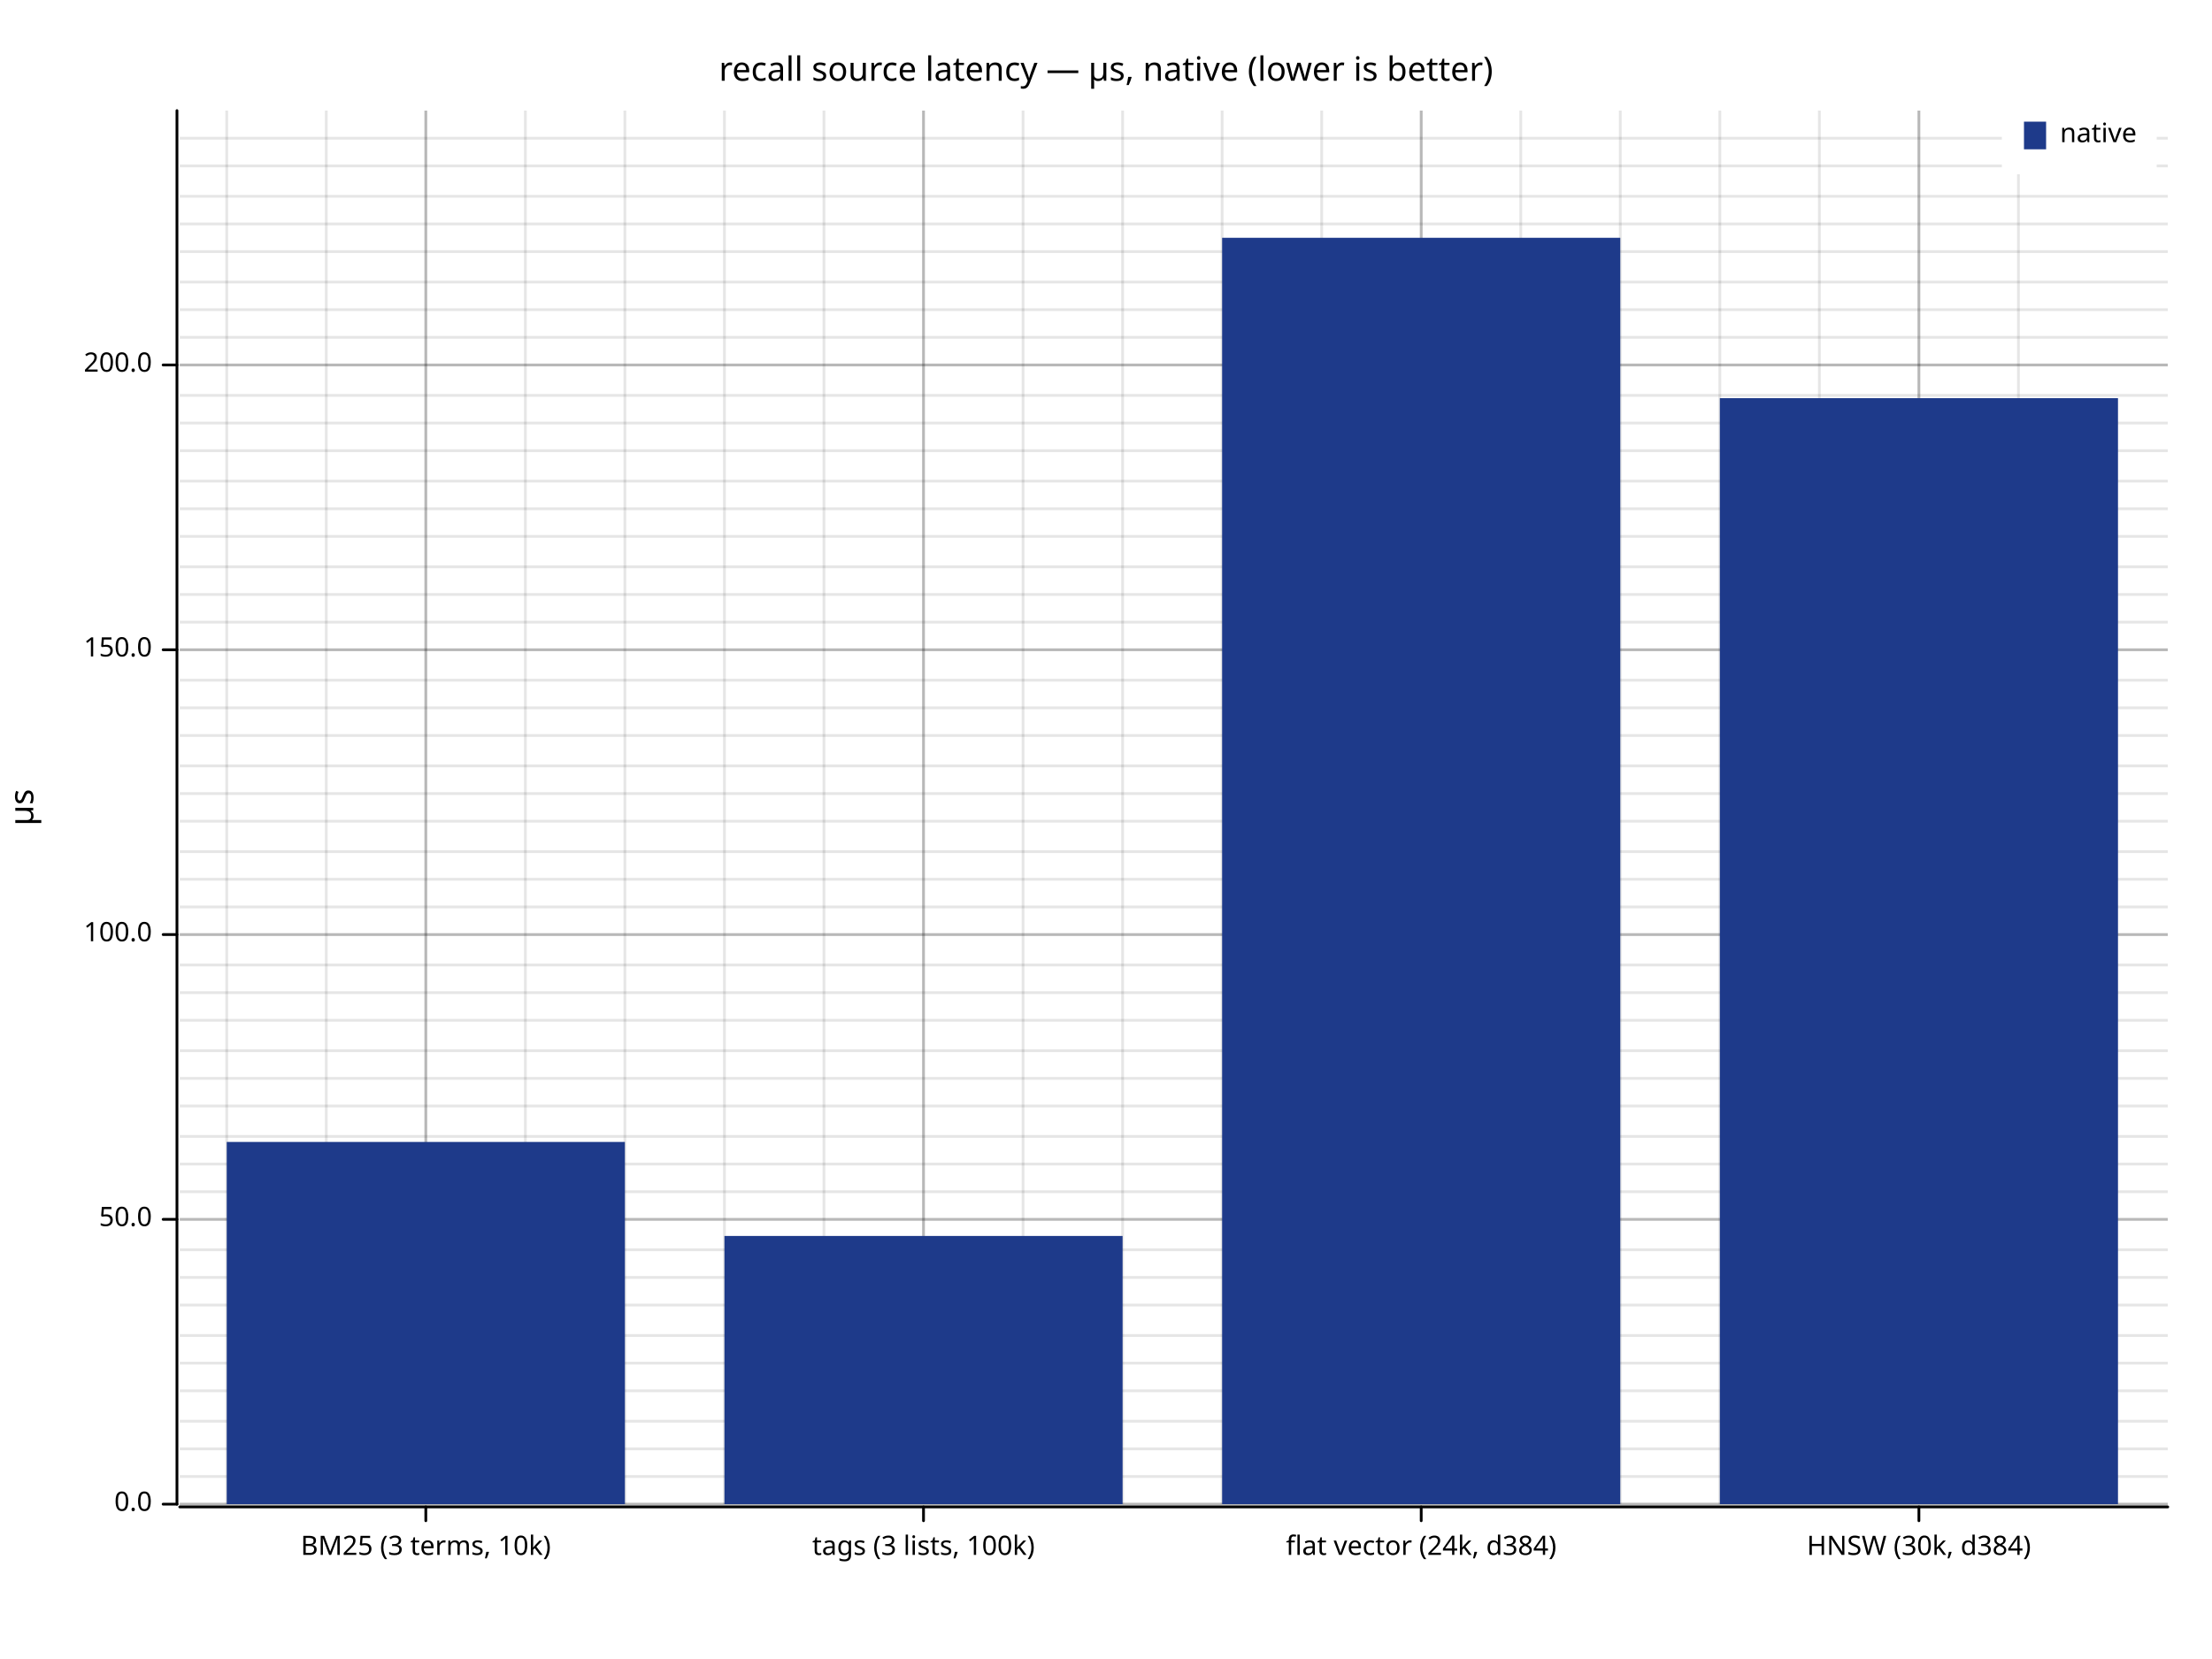
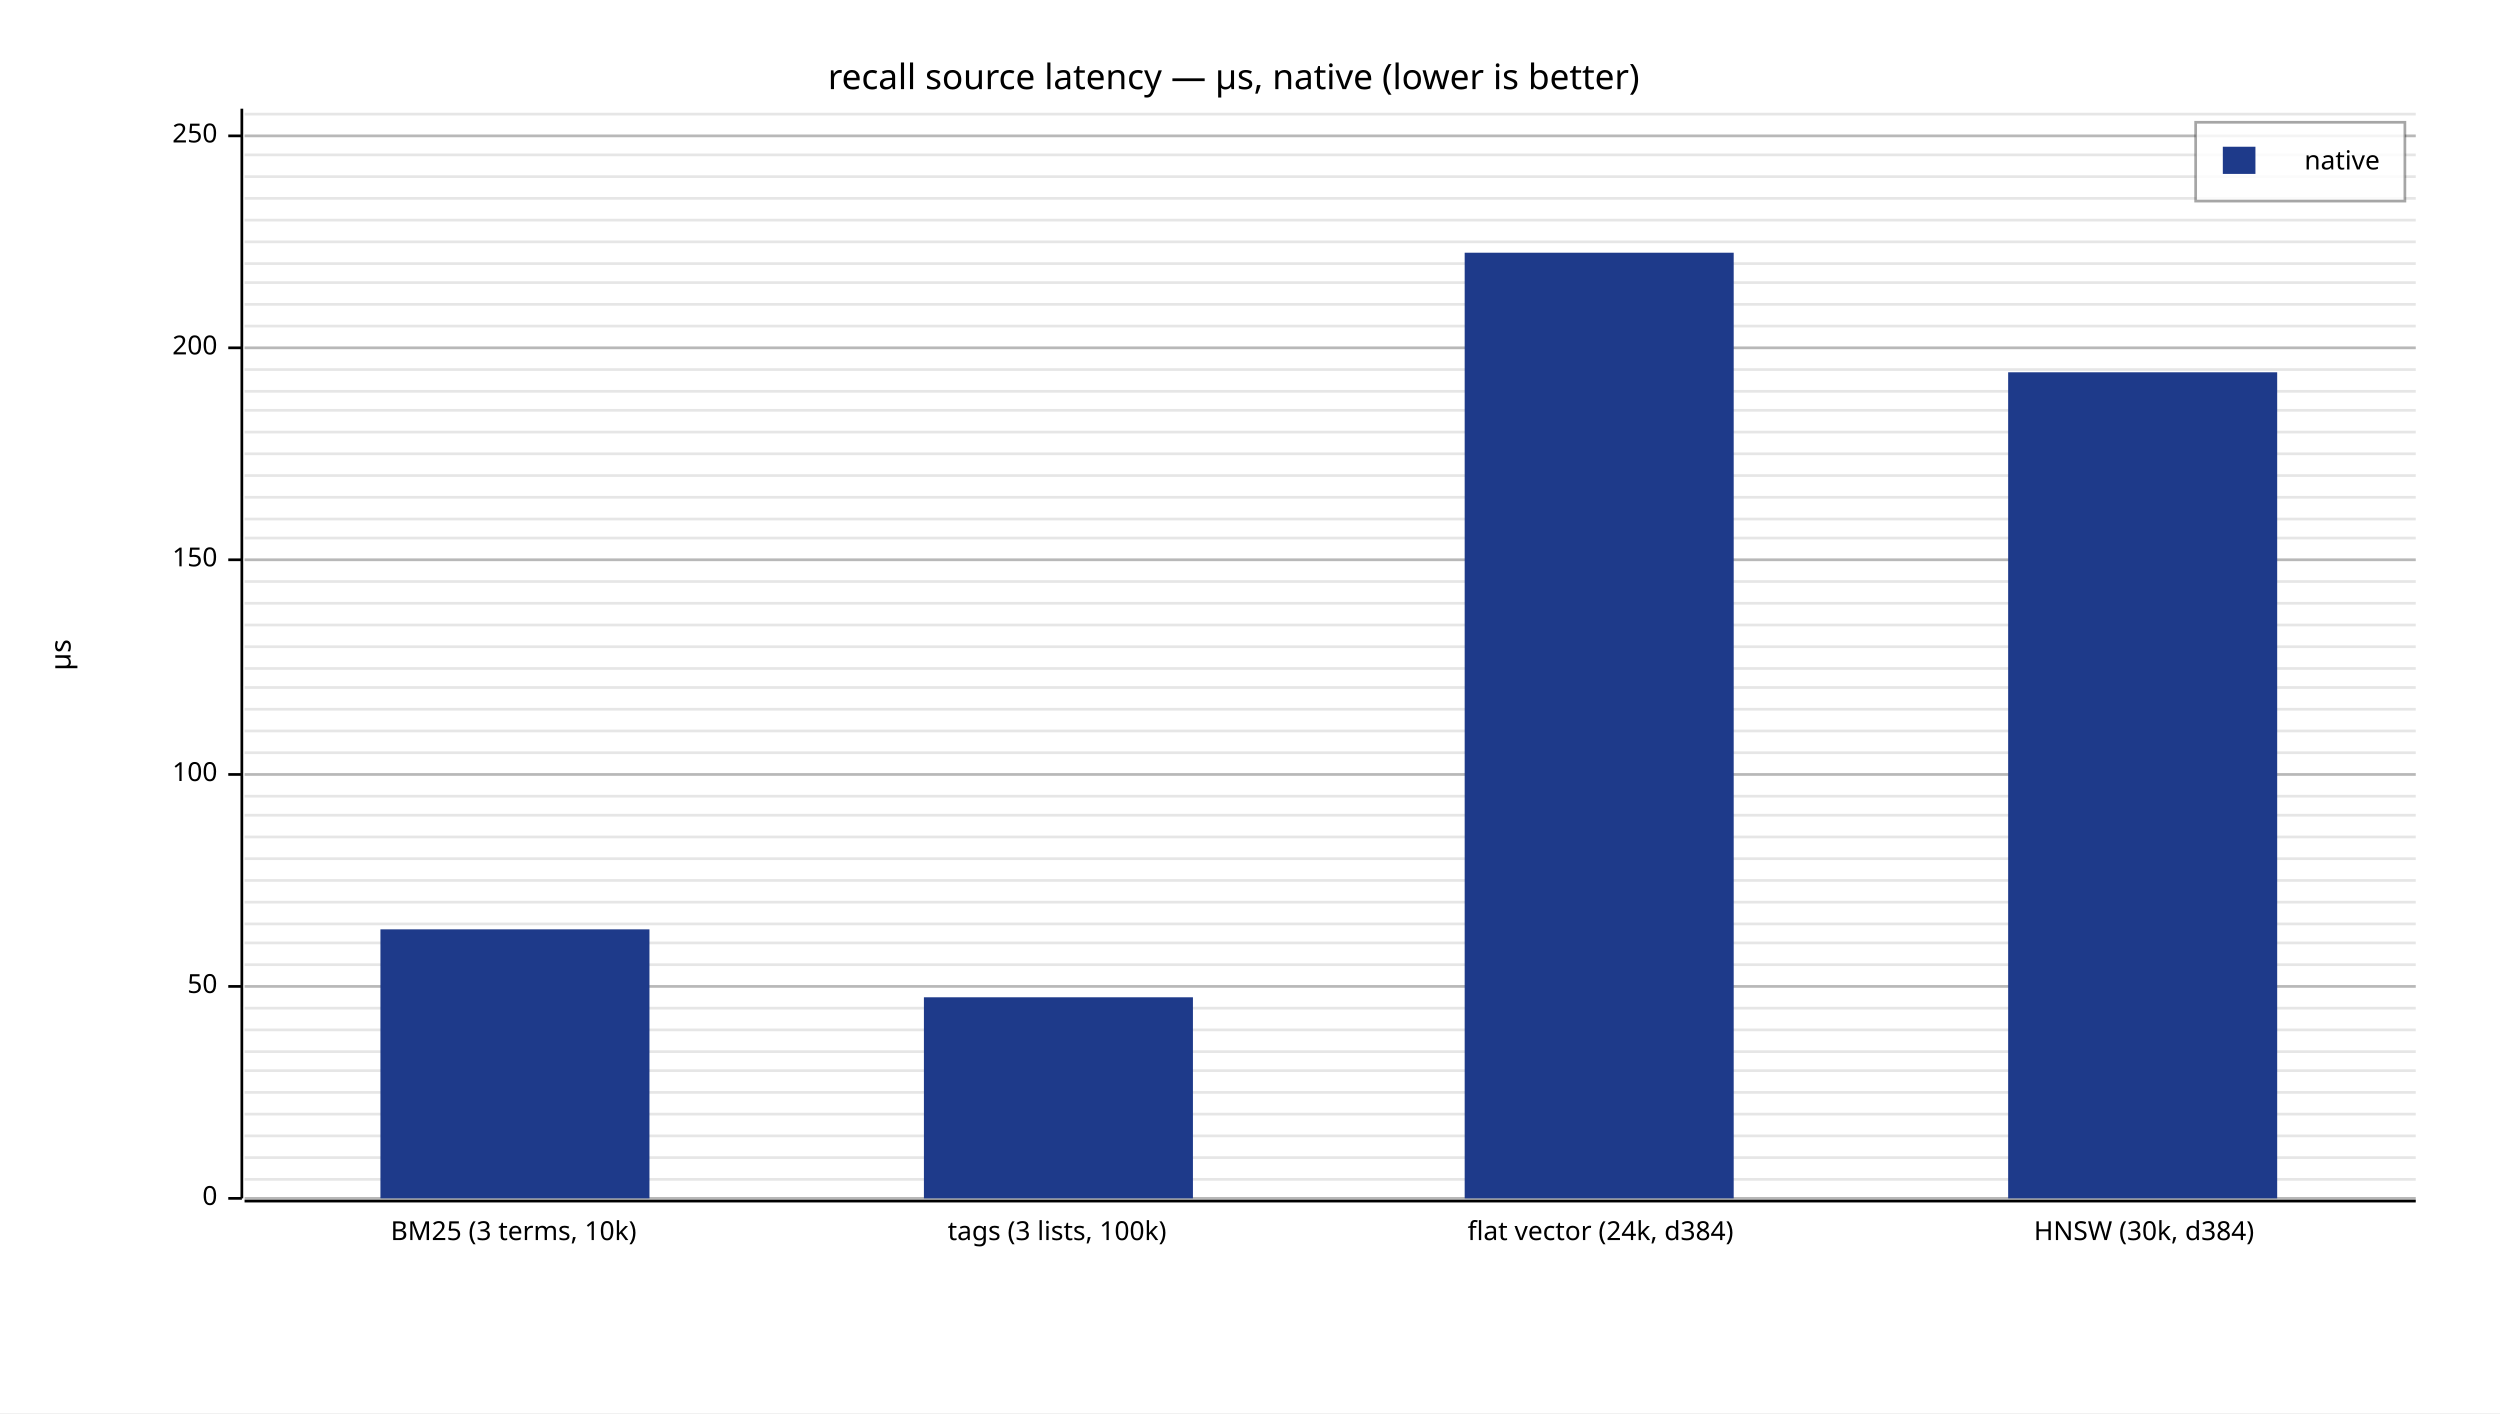
- <svg xmlns="http://www.w3.org/2000/svg" width="800" height="600" viewBox="0 0 800 600">
-   <rect x="0" y="0" width="800" height="600" opacity="1" fill="#FFFFFF" stroke="none" />
-   <text x="400" y="20" dy="0.76em" text-anchor="middle" font-family="sans-serif" font-size="12.097" opacity="1" fill="#000000">
+ <svg xmlns="http://www.w3.org/2000/svg" width="920" height="520" viewBox="0 0 920 520">
+   <rect x="0" y="0" width="920" height="520" opacity="1" fill="#FFFFFF" stroke="none" />
+   <text x="454" y="23" dy="0.76em" text-anchor="middle" font-family="sans-serif" font-size="12.903" opacity="1" fill="#000000">
recall source latency — µs, native (lower is better)
</text>
-   <line opacity="0.1" stroke="#000000" stroke-width="1" x1="82" y1="544" x2="82" y2="40" />
-   <line opacity="0.1" stroke="#000000" stroke-width="1" x1="118" y1="544" x2="118" y2="40" />
-   <line opacity="0.1" stroke="#000000" stroke-width="1" x1="154" y1="544" x2="154" y2="40" />
-   <line opacity="0.1" stroke="#000000" stroke-width="1" x1="190" y1="544" x2="190" y2="40" />
-   <line opacity="0.1" stroke="#000000" stroke-width="1" x1="226" y1="544" x2="226" y2="40" />
-   <line opacity="0.1" stroke="#000000" stroke-width="1" x1="262" y1="544" x2="262" y2="40" />
-   <line opacity="0.1" stroke="#000000" stroke-width="1" x1="298" y1="544" x2="298" y2="40" />
-   <line opacity="0.1" stroke="#000000" stroke-width="1" x1="334" y1="544" x2="334" y2="40" />
-   <line opacity="0.1" stroke="#000000" stroke-width="1" x1="370" y1="544" x2="370" y2="40" />
-   <line opacity="0.1" stroke="#000000" stroke-width="1" x1="406" y1="544" x2="406" y2="40" />
-   <line opacity="0.1" stroke="#000000" stroke-width="1" x1="442" y1="544" x2="442" y2="40" />
-   <line opacity="0.1" stroke="#000000" stroke-width="1" x1="478" y1="544" x2="478" y2="40" />
-   <line opacity="0.1" stroke="#000000" stroke-width="1" x1="514" y1="544" x2="514" y2="40" />
-   <line opacity="0.1" stroke="#000000" stroke-width="1" x1="550" y1="544" x2="550" y2="40" />
-   <line opacity="0.1" stroke="#000000" stroke-width="1" x1="586" y1="544" x2="586" y2="40" />
-   <line opacity="0.1" stroke="#000000" stroke-width="1" x1="622" y1="544" x2="622" y2="40" />
-   <line opacity="0.1" stroke="#000000" stroke-width="1" x1="658" y1="544" x2="658" y2="40" />
-   <line opacity="0.1" stroke="#000000" stroke-width="1" x1="694" y1="544" x2="694" y2="40" />
-   <line opacity="0.1" stroke="#000000" stroke-width="1" x1="730" y1="544" x2="730" y2="40" />
-   <line opacity="0.1" stroke="#000000" stroke-width="1" x1="65" y1="544" x2="784" y2="544" />
-   <line opacity="0.1" stroke="#000000" stroke-width="1" x1="65" y1="534" x2="784" y2="534" />
-   <line opacity="0.1" stroke="#000000" stroke-width="1" x1="65" y1="524" x2="784" y2="524" />
-   <line opacity="0.1" stroke="#000000" stroke-width="1" x1="65" y1="514" x2="784" y2="514" />
-   <line opacity="0.1" stroke="#000000" stroke-width="1" x1="65" y1="503" x2="784" y2="503" />
-   <line opacity="0.1" stroke="#000000" stroke-width="1" x1="65" y1="493" x2="784" y2="493" />
-   <line opacity="0.1" stroke="#000000" stroke-width="1" x1="65" y1="483" x2="784" y2="483" />
-   <line opacity="0.1" stroke="#000000" stroke-width="1" x1="65" y1="472" x2="784" y2="472" />
-   <line opacity="0.1" stroke="#000000" stroke-width="1" x1="65" y1="462" x2="784" y2="462" />
-   <line opacity="0.1" stroke="#000000" stroke-width="1" x1="65" y1="452" x2="784" y2="452" />
-   <line opacity="0.1" stroke="#000000" stroke-width="1" x1="65" y1="441" x2="784" y2="441" />
-   <line opacity="0.1" stroke="#000000" stroke-width="1" x1="65" y1="431" x2="784" y2="431" />
-   <line opacity="0.1" stroke="#000000" stroke-width="1" x1="65" y1="421" x2="784" y2="421" />
-   <line opacity="0.1" stroke="#000000" stroke-width="1" x1="65" y1="411" x2="784" y2="411" />
-   <line opacity="0.1" stroke="#000000" stroke-width="1" x1="65" y1="400" x2="784" y2="400" />
-   <line opacity="0.1" stroke="#000000" stroke-width="1" x1="65" y1="390" x2="784" y2="390" />
-   <line opacity="0.1" stroke="#000000" stroke-width="1" x1="65" y1="380" x2="784" y2="380" />
-   <line opacity="0.1" stroke="#000000" stroke-width="1" x1="65" y1="369" x2="784" y2="369" />
-   <line opacity="0.1" stroke="#000000" stroke-width="1" x1="65" y1="359" x2="784" y2="359" />
-   <line opacity="0.1" stroke="#000000" stroke-width="1" x1="65" y1="349" x2="784" y2="349" />
-   <line opacity="0.1" stroke="#000000" stroke-width="1" x1="65" y1="338" x2="784" y2="338" />
-   <line opacity="0.1" stroke="#000000" stroke-width="1" x1="65" y1="328" x2="784" y2="328" />
-   <line opacity="0.1" stroke="#000000" stroke-width="1" x1="65" y1="318" x2="784" y2="318" />
-   <line opacity="0.1" stroke="#000000" stroke-width="1" x1="65" y1="308" x2="784" y2="308" />
-   <line opacity="0.1" stroke="#000000" stroke-width="1" x1="65" y1="297" x2="784" y2="297" />
-   <line opacity="0.1" stroke="#000000" stroke-width="1" x1="65" y1="287" x2="784" y2="287" />
-   <line opacity="0.1" stroke="#000000" stroke-width="1" x1="65" y1="277" x2="784" y2="277" />
-   <line opacity="0.1" stroke="#000000" stroke-width="1" x1="65" y1="266" x2="784" y2="266" />
-   <line opacity="0.1" stroke="#000000" stroke-width="1" x1="65" y1="256" x2="784" y2="256" />
-   <line opacity="0.1" stroke="#000000" stroke-width="1" x1="65" y1="246" x2="784" y2="246" />
-   <line opacity="0.1" stroke="#000000" stroke-width="1" x1="65" y1="235" x2="784" y2="235" />
-   <line opacity="0.1" stroke="#000000" stroke-width="1" x1="65" y1="225" x2="784" y2="225" />
-   <line opacity="0.1" stroke="#000000" stroke-width="1" x1="65" y1="215" x2="784" y2="215" />
-   <line opacity="0.1" stroke="#000000" stroke-width="1" x1="65" y1="205" x2="784" y2="205" />
-   <line opacity="0.1" stroke="#000000" stroke-width="1" x1="65" y1="194" x2="784" y2="194" />
-   <line opacity="0.1" stroke="#000000" stroke-width="1" x1="65" y1="184" x2="784" y2="184" />
-   <line opacity="0.1" stroke="#000000" stroke-width="1" x1="65" y1="174" x2="784" y2="174" />
-   <line opacity="0.1" stroke="#000000" stroke-width="1" x1="65" y1="163" x2="784" y2="163" />
-   <line opacity="0.1" stroke="#000000" stroke-width="1" x1="65" y1="153" x2="784" y2="153" />
-   <line opacity="0.1" stroke="#000000" stroke-width="1" x1="65" y1="143" x2="784" y2="143" />
-   <line opacity="0.1" stroke="#000000" stroke-width="1" x1="65" y1="132" x2="784" y2="132" />
-   <line opacity="0.1" stroke="#000000" stroke-width="1" x1="65" y1="122" x2="784" y2="122" />
-   <line opacity="0.1" stroke="#000000" stroke-width="1" x1="65" y1="112" x2="784" y2="112" />
-   <line opacity="0.1" stroke="#000000" stroke-width="1" x1="65" y1="102" x2="784" y2="102" />
-   <line opacity="0.1" stroke="#000000" stroke-width="1" x1="65" y1="91" x2="784" y2="91" />
-   <line opacity="0.1" stroke="#000000" stroke-width="1" x1="65" y1="81" x2="784" y2="81" />
-   <line opacity="0.1" stroke="#000000" stroke-width="1" x1="65" y1="71" x2="784" y2="71" />
-   <line opacity="0.1" stroke="#000000" stroke-width="1" x1="65" y1="60" x2="784" y2="60" />
-   <line opacity="0.1" stroke="#000000" stroke-width="1" x1="65" y1="50" x2="784" y2="50" />
-   <line opacity="0.2" stroke="#000000" stroke-width="1" x1="154" y1="544" x2="154" y2="40" />
-   <line opacity="0.2" stroke="#000000" stroke-width="1" x1="334" y1="544" x2="334" y2="40" />
-   <line opacity="0.2" stroke="#000000" stroke-width="1" x1="514" y1="544" x2="514" y2="40" />
-   <line opacity="0.2" stroke="#000000" stroke-width="1" x1="694" y1="544" x2="694" y2="40" />
-   <line opacity="0.2" stroke="#000000" stroke-width="1" x1="65" y1="544" x2="784" y2="544" />
-   <line opacity="0.2" stroke="#000000" stroke-width="1" x1="65" y1="441" x2="784" y2="441" />
-   <line opacity="0.2" stroke="#000000" stroke-width="1" x1="65" y1="338" x2="784" y2="338" />
-   <line opacity="0.2" stroke="#000000" stroke-width="1" x1="65" y1="235" x2="784" y2="235" />
-   <line opacity="0.2" stroke="#000000" stroke-width="1" x1="65" y1="132" x2="784" y2="132" />
-   <polyline stroke-linejoin="round" stroke-linecap="round" fill="none" opacity="1" stroke="#000000" stroke-width="1" points="64,40 64,544 " />
-   <text x="55" y="544" dy="0.5ex" text-anchor="end" font-family="sans-serif" font-size="9.677" opacity="1" fill="#000000">
- 0.0
+   <line opacity="0.1" stroke="#000000" stroke-width="1" x1="90" y1="441" x2="889" y2="441" />
+   <line opacity="0.1" stroke="#000000" stroke-width="1" x1="90" y1="434" x2="889" y2="434" />
+   <line opacity="0.1" stroke="#000000" stroke-width="1" x1="90" y1="426" x2="889" y2="426" />
+   <line opacity="0.1" stroke="#000000" stroke-width="1" x1="90" y1="418" x2="889" y2="418" />
+   <line opacity="0.1" stroke="#000000" stroke-width="1" x1="90" y1="410" x2="889" y2="410" />
+   <line opacity="0.1" stroke="#000000" stroke-width="1" x1="90" y1="402" x2="889" y2="402" />
+   <line opacity="0.1" stroke="#000000" stroke-width="1" x1="90" y1="394" x2="889" y2="394" />
+   <line opacity="0.1" stroke="#000000" stroke-width="1" x1="90" y1="387" x2="889" y2="387" />
+   <line opacity="0.1" stroke="#000000" stroke-width="1" x1="90" y1="379" x2="889" y2="379" />
+   <line opacity="0.1" stroke="#000000" stroke-width="1" x1="90" y1="371" x2="889" y2="371" />
+   <line opacity="0.1" stroke="#000000" stroke-width="1" x1="90" y1="363" x2="889" y2="363" />
+   <line opacity="0.1" stroke="#000000" stroke-width="1" x1="90" y1="355" x2="889" y2="355" />
+   <line opacity="0.1" stroke="#000000" stroke-width="1" x1="90" y1="347" x2="889" y2="347" />
+   <line opacity="0.1" stroke="#000000" stroke-width="1" x1="90" y1="340" x2="889" y2="340" />
+   <line opacity="0.1" stroke="#000000" stroke-width="1" x1="90" y1="332" x2="889" y2="332" />
+   <line opacity="0.1" stroke="#000000" stroke-width="1" x1="90" y1="324" x2="889" y2="324" />
+   <line opacity="0.1" stroke="#000000" stroke-width="1" x1="90" y1="316" x2="889" y2="316" />
+   <line opacity="0.1" stroke="#000000" stroke-width="1" x1="90" y1="308" x2="889" y2="308" />
+   <line opacity="0.1" stroke="#000000" stroke-width="1" x1="90" y1="300" x2="889" y2="300" />
+   <line opacity="0.1" stroke="#000000" stroke-width="1" x1="90" y1="293" x2="889" y2="293" />
+   <line opacity="0.1" stroke="#000000" stroke-width="1" x1="90" y1="285" x2="889" y2="285" />
+   <line opacity="0.1" stroke="#000000" stroke-width="1" x1="90" y1="277" x2="889" y2="277" />
+   <line opacity="0.1" stroke="#000000" stroke-width="1" x1="90" y1="269" x2="889" y2="269" />
+   <line opacity="0.1" stroke="#000000" stroke-width="1" x1="90" y1="261" x2="889" y2="261" />
+   <line opacity="0.1" stroke="#000000" stroke-width="1" x1="90" y1="253" x2="889" y2="253" />
+   <line opacity="0.1" stroke="#000000" stroke-width="1" x1="90" y1="246" x2="889" y2="246" />
+   <line opacity="0.1" stroke="#000000" stroke-width="1" x1="90" y1="238" x2="889" y2="238" />
+   <line opacity="0.1" stroke="#000000" stroke-width="1" x1="90" y1="230" x2="889" y2="230" />
+   <line opacity="0.1" stroke="#000000" stroke-width="1" x1="90" y1="222" x2="889" y2="222" />
+   <line opacity="0.1" stroke="#000000" stroke-width="1" x1="90" y1="214" x2="889" y2="214" />
+   <line opacity="0.1" stroke="#000000" stroke-width="1" x1="90" y1="206" x2="889" y2="206" />
+   <line opacity="0.1" stroke="#000000" stroke-width="1" x1="90" y1="198" x2="889" y2="198" />
+   <line opacity="0.1" stroke="#000000" stroke-width="1" x1="90" y1="191" x2="889" y2="191" />
+   <line opacity="0.1" stroke="#000000" stroke-width="1" x1="90" y1="183" x2="889" y2="183" />
+   <line opacity="0.1" stroke="#000000" stroke-width="1" x1="90" y1="175" x2="889" y2="175" />
+   <line opacity="0.1" stroke="#000000" stroke-width="1" x1="90" y1="167" x2="889" y2="167" />
+   <line opacity="0.1" stroke="#000000" stroke-width="1" x1="90" y1="159" x2="889" y2="159" />
+   <line opacity="0.1" stroke="#000000" stroke-width="1" x1="90" y1="151" x2="889" y2="151" />
+   <line opacity="0.1" stroke="#000000" stroke-width="1" x1="90" y1="144" x2="889" y2="144" />
+   <line opacity="0.1" stroke="#000000" stroke-width="1" x1="90" y1="136" x2="889" y2="136" />
+   <line opacity="0.1" stroke="#000000" stroke-width="1" x1="90" y1="128" x2="889" y2="128" />
+   <line opacity="0.1" stroke="#000000" stroke-width="1" x1="90" y1="120" x2="889" y2="120" />
+   <line opacity="0.1" stroke="#000000" stroke-width="1" x1="90" y1="112" x2="889" y2="112" />
+   <line opacity="0.1" stroke="#000000" stroke-width="1" x1="90" y1="104" x2="889" y2="104" />
+   <line opacity="0.1" stroke="#000000" stroke-width="1" x1="90" y1="97" x2="889" y2="97" />
+   <line opacity="0.1" stroke="#000000" stroke-width="1" x1="90" y1="89" x2="889" y2="89" />
+   <line opacity="0.1" stroke="#000000" stroke-width="1" x1="90" y1="81" x2="889" y2="81" />
+   <line opacity="0.1" stroke="#000000" stroke-width="1" x1="90" y1="73" x2="889" y2="73" />
+   <line opacity="0.1" stroke="#000000" stroke-width="1" x1="90" y1="65" x2="889" y2="65" />
+   <line opacity="0.1" stroke="#000000" stroke-width="1" x1="90" y1="57" x2="889" y2="57" />
+   <line opacity="0.1" stroke="#000000" stroke-width="1" x1="90" y1="50" x2="889" y2="50" />
+   <line opacity="0.1" stroke="#000000" stroke-width="1" x1="90" y1="42" x2="889" y2="42" />
+   <text x="18" y="241" dy="0.76em" text-anchor="middle" font-family="sans-serif" font-size="10.484" opacity="1" fill="#000000" transform="rotate(270, 18, 241)">
+ µs
</text>
-   <polyline stroke-linejoin="round" stroke-linecap="round" fill="none" opacity="1" stroke="#000000" stroke-width="1" points="59,544 64,544 " />
-   <text x="55" y="441" dy="0.5ex" text-anchor="end" font-family="sans-serif" font-size="9.677" opacity="1" fill="#000000">
- 50.0
+   <line opacity="0.2" stroke="#000000" stroke-width="1" x1="90" y1="441" x2="889" y2="441" />
+   <line opacity="0.2" stroke="#000000" stroke-width="1" x1="90" y1="363" x2="889" y2="363" />
+   <line opacity="0.2" stroke="#000000" stroke-width="1" x1="90" y1="285" x2="889" y2="285" />
+   <line opacity="0.2" stroke="#000000" stroke-width="1" x1="90" y1="206" x2="889" y2="206" />
+   <line opacity="0.2" stroke="#000000" stroke-width="1" x1="90" y1="128" x2="889" y2="128" />
+   <line opacity="0.2" stroke="#000000" stroke-width="1" x1="90" y1="50" x2="889" y2="50" />
+   <polyline fill="none" opacity="1" stroke="#000000" stroke-width="1" points="89,40 89,441 " />
+   <text x="80" y="441" dy="0.5ex" text-anchor="end" font-family="sans-serif" font-size="9.677" opacity="1" fill="#000000">
+ 0
</text>
-   <polyline stroke-linejoin="round" stroke-linecap="round" fill="none" opacity="1" stroke="#000000" stroke-width="1" points="59,441 64,441 " />
-   <text x="55" y="338" dy="0.5ex" text-anchor="end" font-family="sans-serif" font-size="9.677" opacity="1" fill="#000000">
- 100.0
+   <polyline fill="none" opacity="1" stroke="#000000" stroke-width="1" points="84,441 89,441 " />
+   <text x="80" y="363" dy="0.5ex" text-anchor="end" font-family="sans-serif" font-size="9.677" opacity="1" fill="#000000">
+ 50
</text>
-   <polyline stroke-linejoin="round" stroke-linecap="round" fill="none" opacity="1" stroke="#000000" stroke-width="1" points="59,338 64,338 " />
-   <text x="55" y="235" dy="0.5ex" text-anchor="end" font-family="sans-serif" font-size="9.677" opacity="1" fill="#000000">
- 150.0
+   <polyline fill="none" opacity="1" stroke="#000000" stroke-width="1" points="84,363 89,363 " />
+   <text x="80" y="285" dy="0.5ex" text-anchor="end" font-family="sans-serif" font-size="9.677" opacity="1" fill="#000000">
+ 100
</text>
-   <polyline stroke-linejoin="round" stroke-linecap="round" fill="none" opacity="1" stroke="#000000" stroke-width="1" points="59,235 64,235 " />
-   <text x="55" y="132" dy="0.5ex" text-anchor="end" font-family="sans-serif" font-size="9.677" opacity="1" fill="#000000">
- 200.0
+   <polyline fill="none" opacity="1" stroke="#000000" stroke-width="1" points="84,285 89,285 " />
+   <text x="80" y="206" dy="0.5ex" text-anchor="end" font-family="sans-serif" font-size="9.677" opacity="1" fill="#000000">
+ 150
</text>
-   <polyline stroke-linejoin="round" stroke-linecap="round" fill="none" opacity="1" stroke="#000000" stroke-width="1" points="59,132 64,132 " />
-   <polyline stroke-linejoin="round" stroke-linecap="round" fill="none" opacity="1" stroke="#000000" stroke-width="1" points="65,545 784,545 " />
-   <text x="154" y="555" dy="0.76em" text-anchor="middle" font-family="sans-serif" font-size="9.677" opacity="1" fill="#000000">
+   <polyline fill="none" opacity="1" stroke="#000000" stroke-width="1" points="84,206 89,206 " />
+   <text x="80" y="128" dy="0.5ex" text-anchor="end" font-family="sans-serif" font-size="9.677" opacity="1" fill="#000000">
+ 200
+ </text>
+   <polyline fill="none" opacity="1" stroke="#000000" stroke-width="1" points="84,128 89,128 " />
+   <text x="80" y="50" dy="0.5ex" text-anchor="end" font-family="sans-serif" font-size="9.677" opacity="1" fill="#000000">
+ 250
+ </text>
+   <polyline fill="none" opacity="1" stroke="#000000" stroke-width="1" points="84,50 89,50 " />
+   <polyline fill="none" opacity="1" stroke="#000000" stroke-width="1" points="90,442 889,442 " />
+   <rect x="140" y="342" width="99" height="99" opacity="1" fill="#1E3A8A" stroke="none" />
+   <rect x="340" y="367" width="99" height="74" opacity="1" fill="#1E3A8A" stroke="none" />
+   <rect x="539" y="93" width="99" height="348" opacity="1" fill="#1E3A8A" stroke="none" />
+   <rect x="739" y="137" width="99" height="304" opacity="1" fill="#1E3A8A" stroke="none" />
+   <rect x="808" y="45" width="77" height="29" opacity="0.85" fill="#FFFFFF" stroke="none" />
+   <rect x="808" y="45" width="77" height="29" opacity="0.35" fill="none" stroke="#000000" />
+   <text x="848" y="55" dy="0.76em" text-anchor="start" font-family="sans-serif" font-size="9.677" opacity="1" fill="#000000">
+ native
+ </text>
+   <rect x="818" y="54" width="12" height="10" opacity="1" fill="#1E3A8A" stroke="none" />
+   <text x="189" y="449" dy="0.76em" text-anchor="middle" font-family="sans-serif" font-size="9.677" opacity="1" fill="#000000">
BM25 (3 terms, 10k)
</text>
-   <polyline stroke-linejoin="round" stroke-linecap="round" fill="none" opacity="1" stroke="#000000" stroke-width="1" points="154,545 154,550 " />
-   <text x="334" y="555" dy="0.76em" text-anchor="middle" font-family="sans-serif" font-size="9.677" opacity="1" fill="#000000">
+   <text x="389" y="449" dy="0.76em" text-anchor="middle" font-family="sans-serif" font-size="9.677" opacity="1" fill="#000000">
tags (3 lists, 100k)
</text>
-   <polyline stroke-linejoin="round" stroke-linecap="round" fill="none" opacity="1" stroke="#000000" stroke-width="1" points="334,545 334,550 " />
-   <text x="514" y="555" dy="0.76em" text-anchor="middle" font-family="sans-serif" font-size="9.677" opacity="1" fill="#000000">
+   <text x="589" y="449" dy="0.76em" text-anchor="middle" font-family="sans-serif" font-size="9.677" opacity="1" fill="#000000">
flat vector (24k, d384)
</text>
-   <polyline stroke-linejoin="round" stroke-linecap="round" fill="none" opacity="1" stroke="#000000" stroke-width="1" points="514,545 514,550 " />
-   <text x="694" y="555" dy="0.76em" text-anchor="middle" font-family="sans-serif" font-size="9.677" opacity="1" fill="#000000">
+   <text x="789" y="449" dy="0.76em" text-anchor="middle" font-family="sans-serif" font-size="9.677" opacity="1" fill="#000000">
HNSW (30k, d384)
</text>
-   <polyline stroke-linejoin="round" stroke-linecap="round" fill="none" opacity="1" stroke="#000000" stroke-width="1" points="694,545 694,550 " />
-   <rect x="82" y="413" width="144" height="131" opacity="1" fill="#1E3A8A" stroke="none" />
-   <rect x="262" y="447" width="144" height="97" opacity="1" fill="#1E3A8A" stroke="none" />
-   <rect x="442" y="86" width="144" height="458" opacity="1" fill="#1E3A8A" stroke="none" />
-   <rect x="622" y="144" width="144" height="400" opacity="1" fill="#1E3A8A" stroke="none" />
-   <rect x="724" y="35" width="56" height="28" opacity="1" fill="#FFFFFF" stroke="none" />
-   <rect x="732" y="44" width="8" height="10" opacity="1" fill="#1E3A8A" stroke="none" />
-   <text x="745" y="49" dy="0.5ex" text-anchor="start" font-family="sans-serif" font-size="9.677" opacity="1" fill="#000000">
- native
- </text>
-   <text x="425" y="595" dy="-0.5ex" text-anchor="middle" font-family="sans-serif" font-size="12.097" opacity="1" fill="#000000">
- 
- </text>
-   <text x="9" y="292" dy="0.5ex" text-anchor="middle" font-family="sans-serif" font-size="12.097" opacity="1" fill="#000000" transform="rotate(270, 9, 292)">
- µs
- </text>
</svg>
